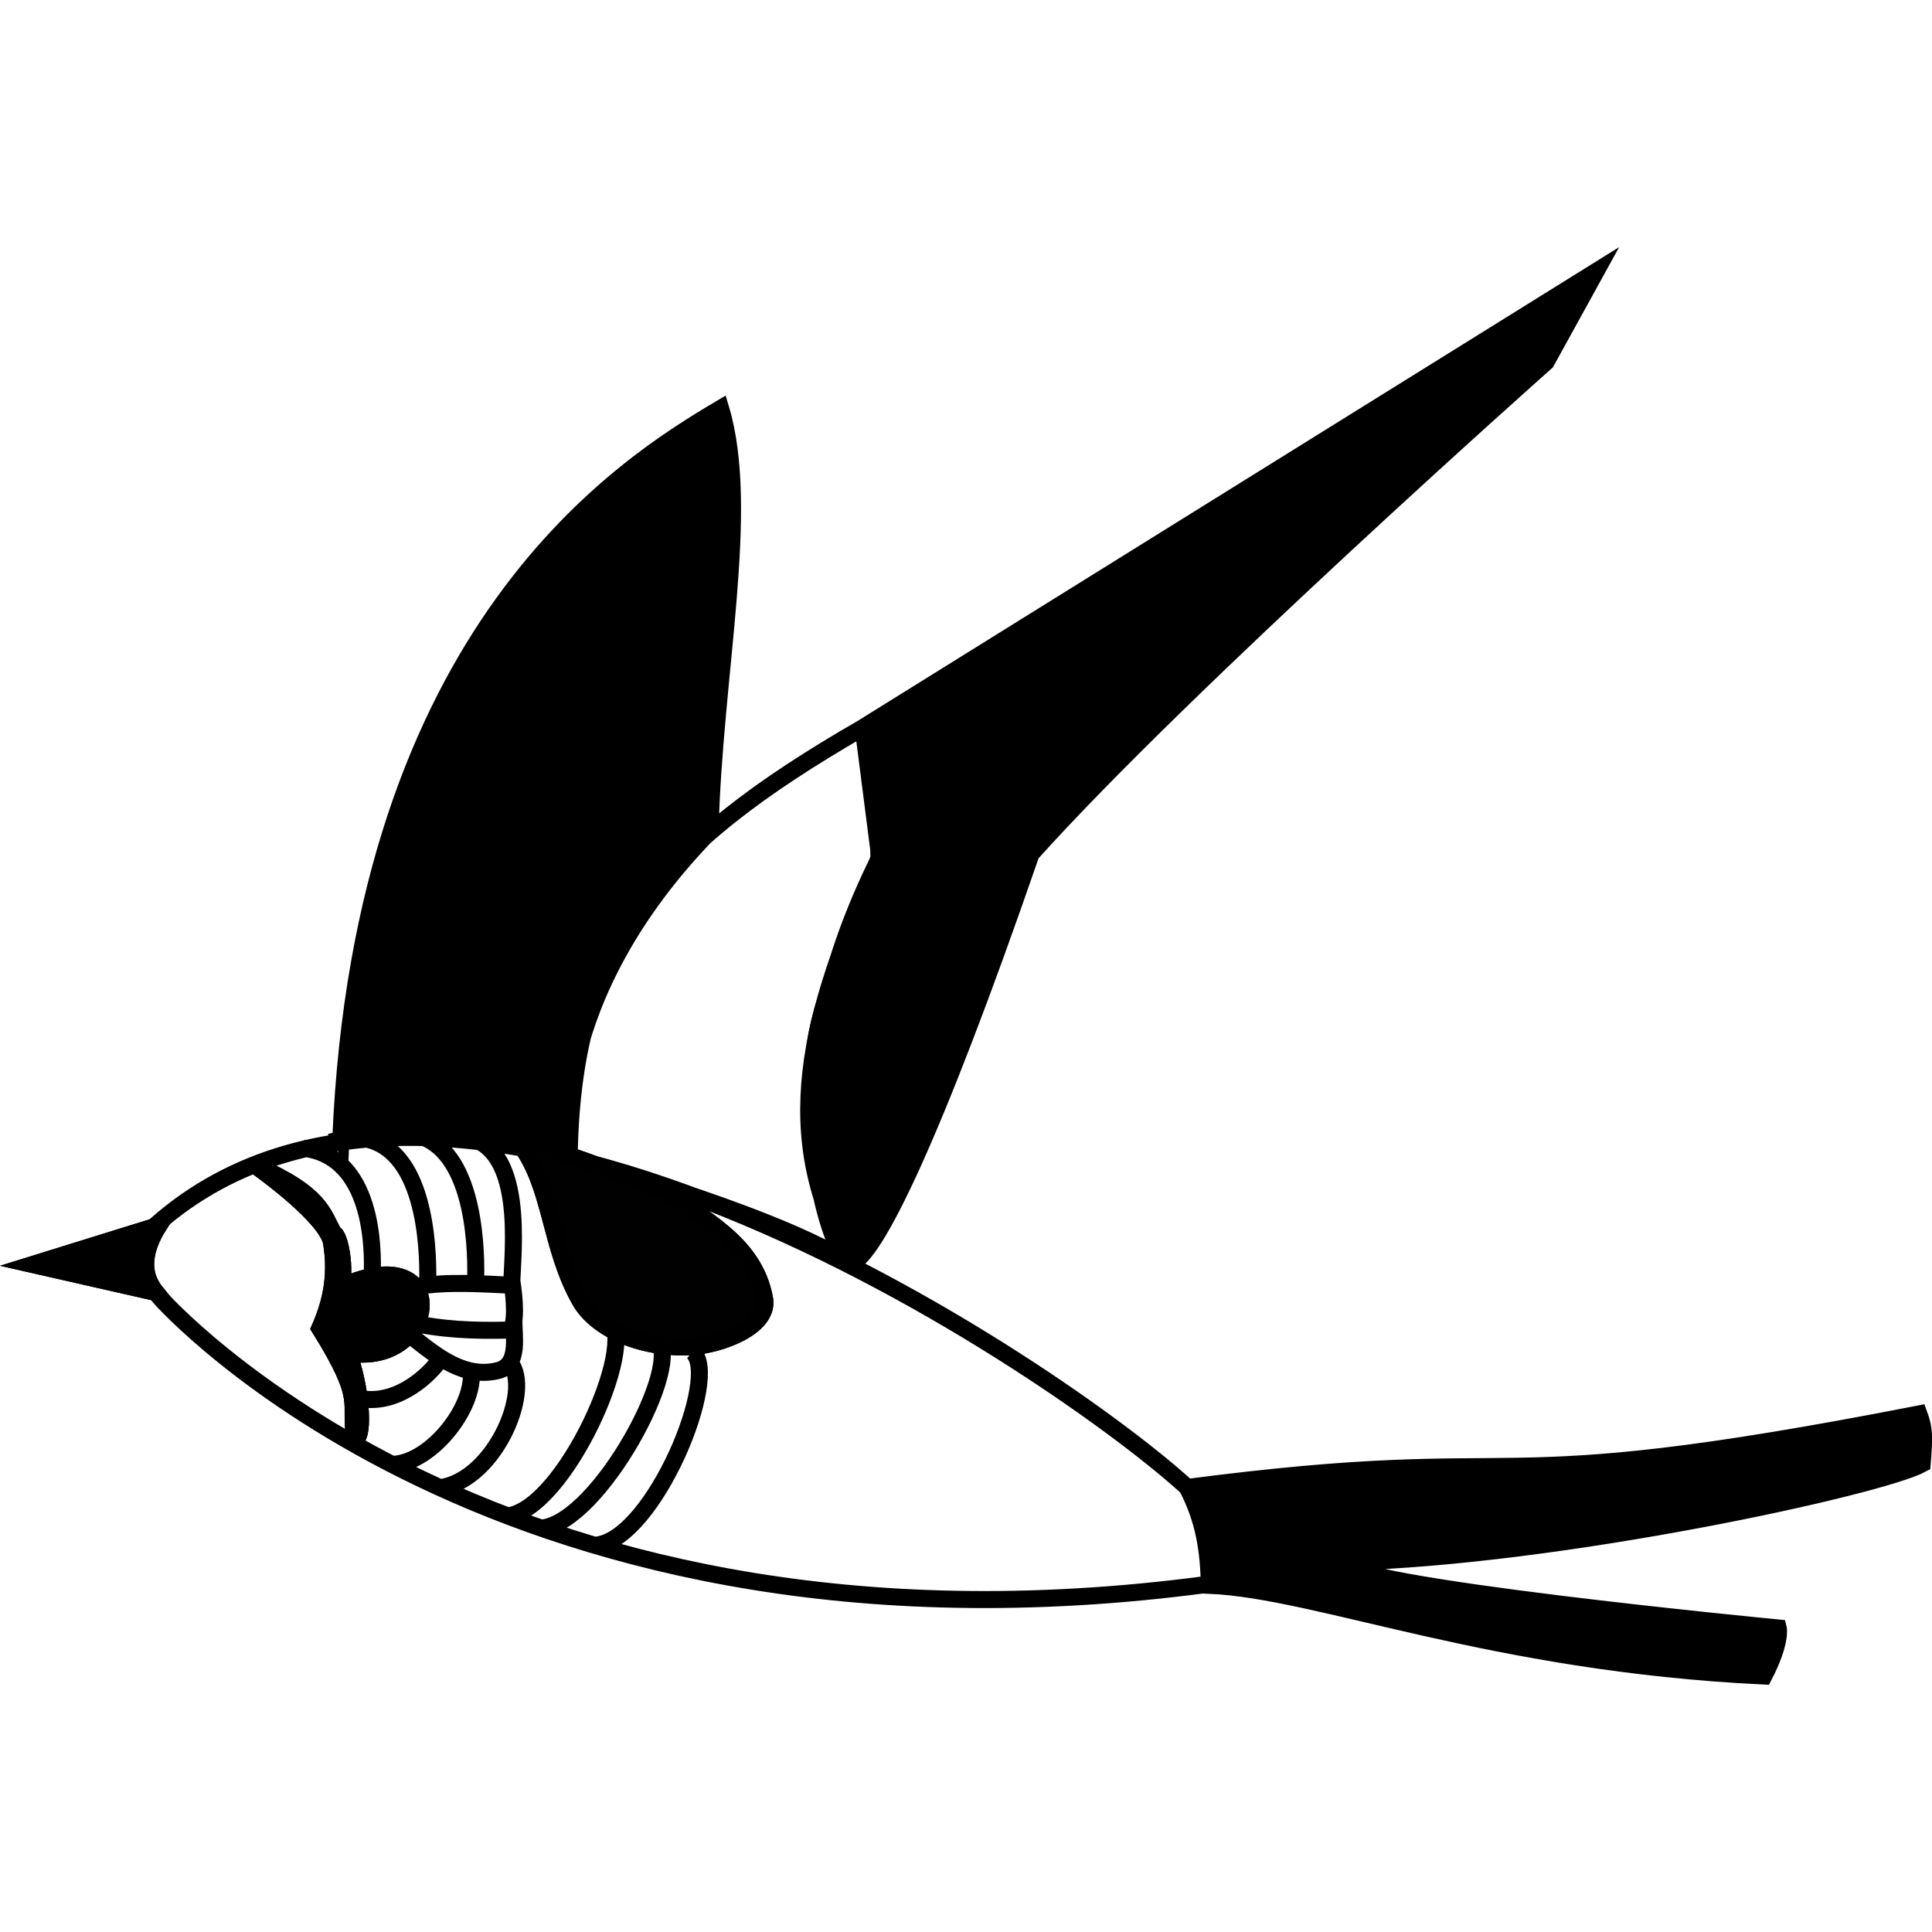
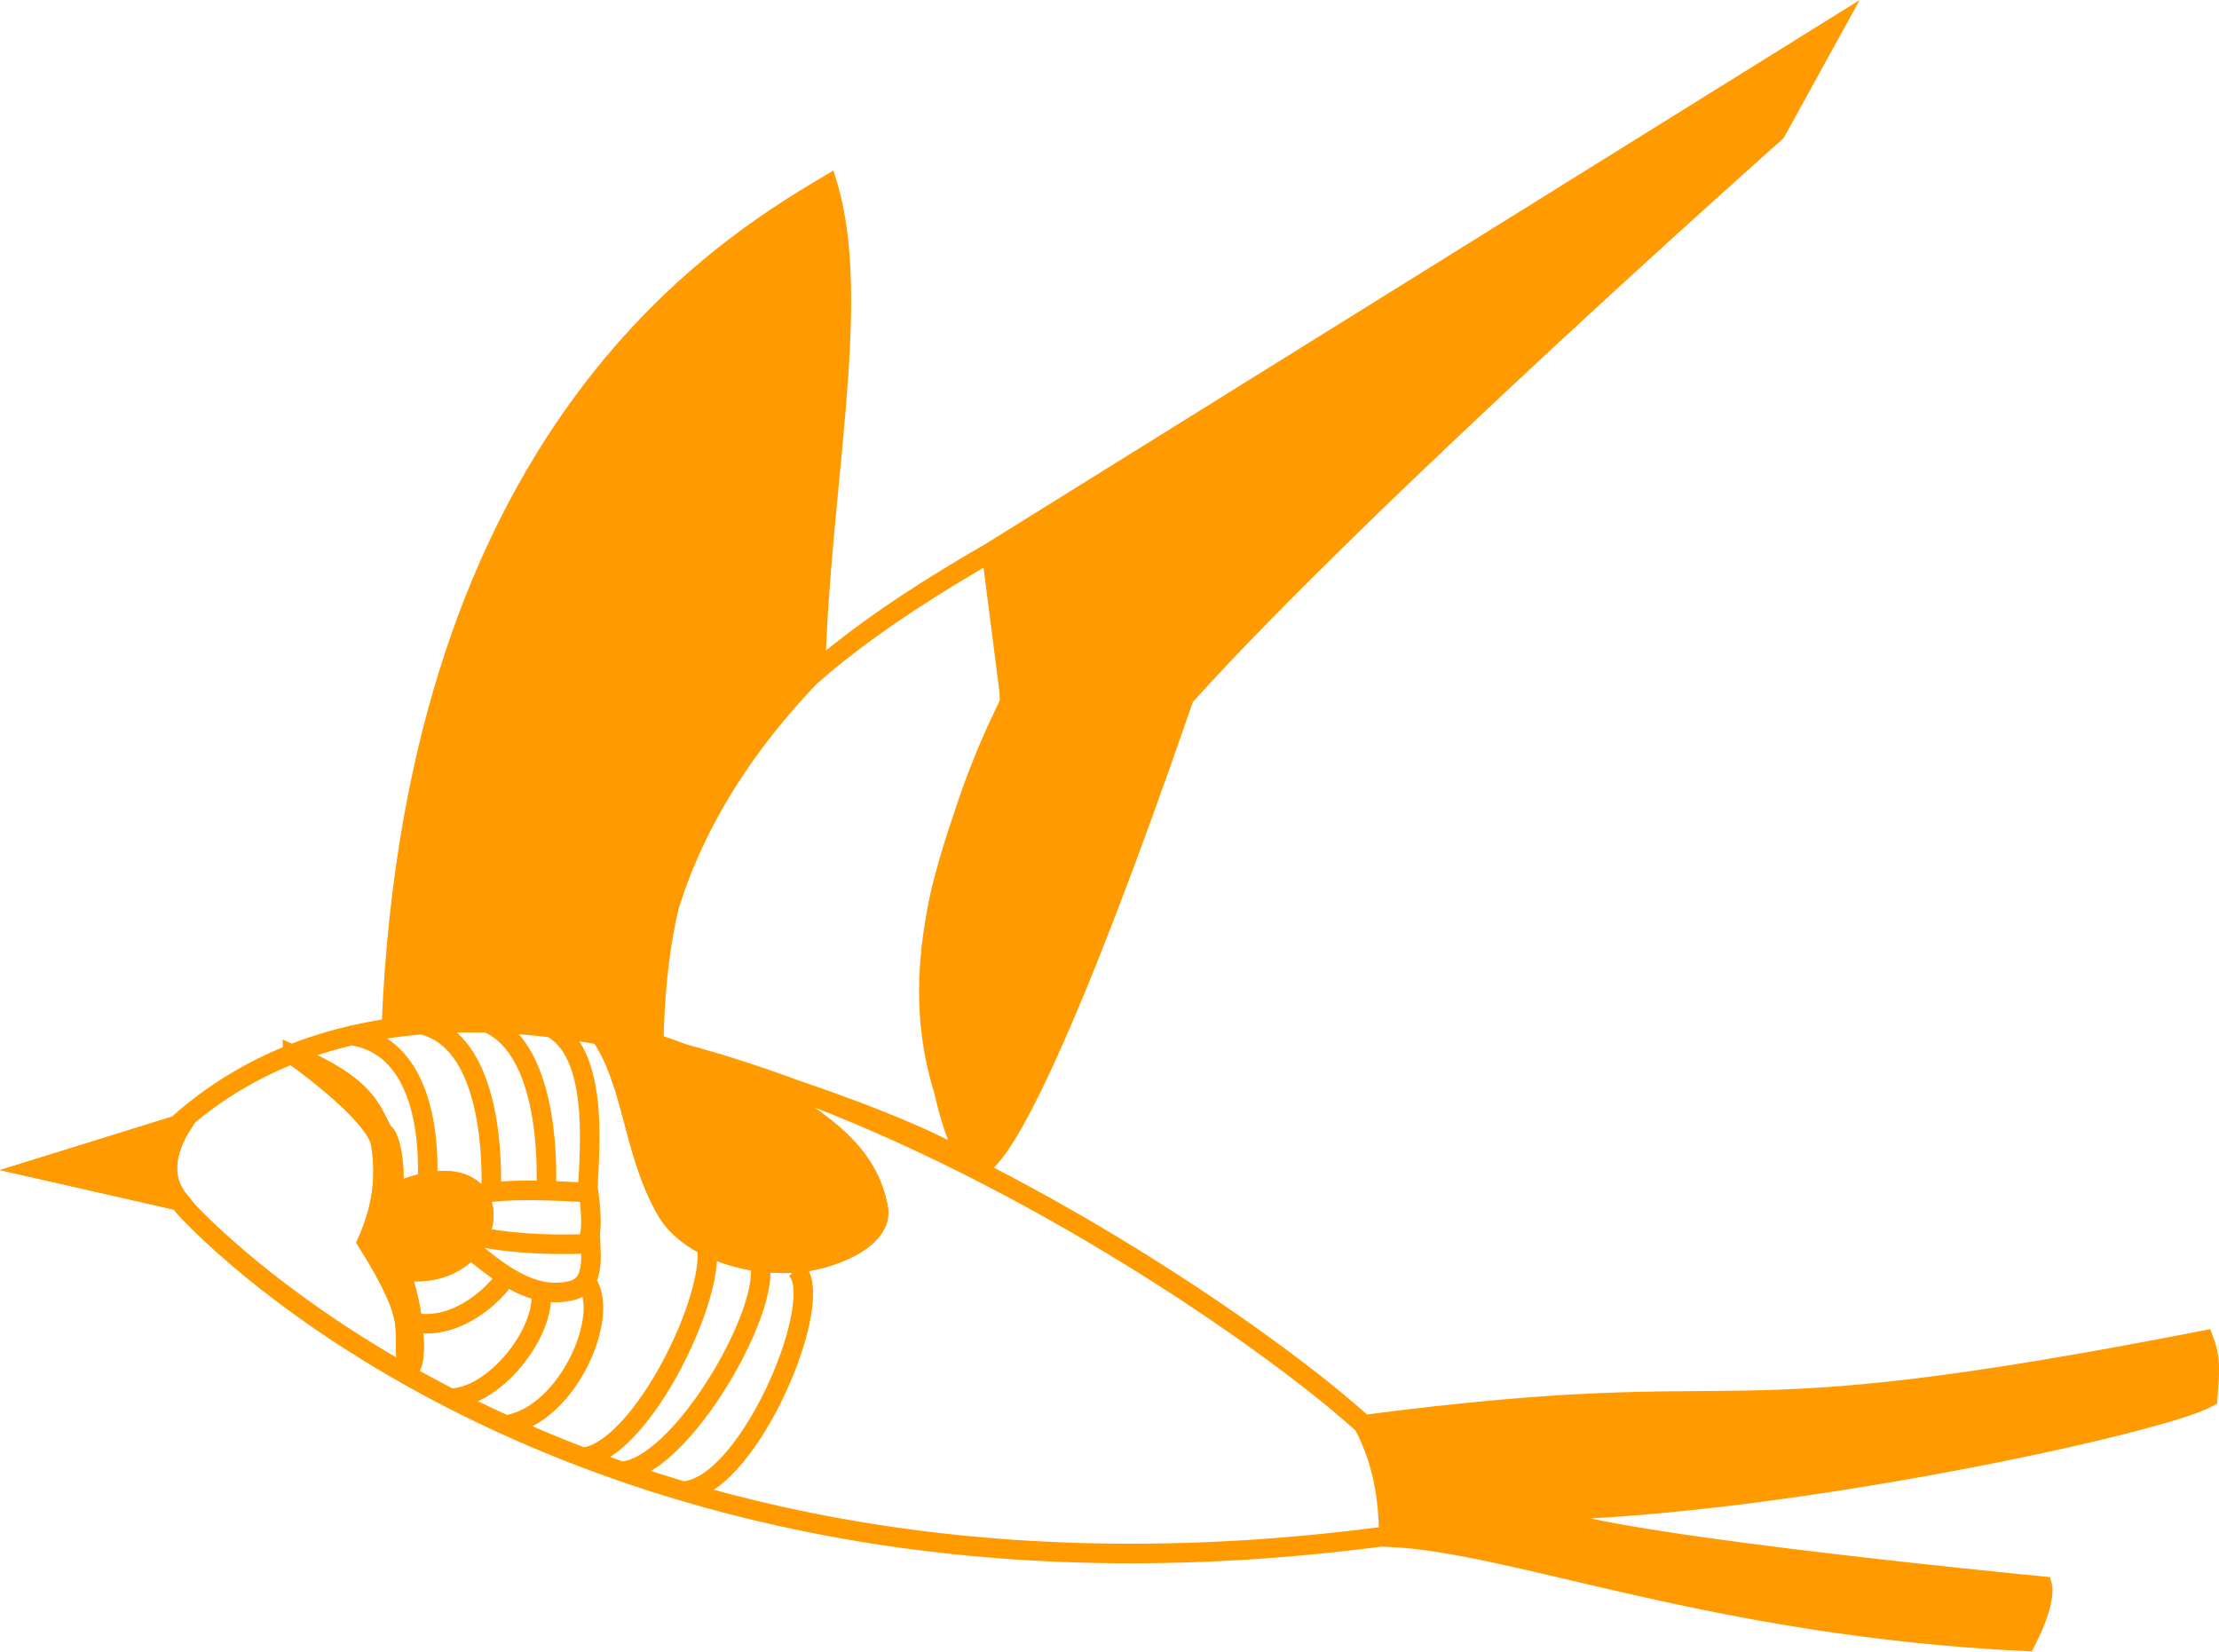
- <svg xmlns="http://www.w3.org/2000/svg" width="24" height="24" version="1.1" viewBox="0 0 540.83 402.46" xml:space="preserve">
-   <g transform="translate(90.29 97.772)">
-     <path d="m69.044 157.08s54.526 15.042 76.676 28.382c-6.566-12.698-19.214-53.285 10.268-112.4l-4.658-36.349c-57.927 33.365-81.473 61.29-82.287 120.37zm-114.84 18.964c-4.417 6.987-5.144 13.525-0.825 18.813l-34.492-7.841zm101.33-22.351c8.713 11.999 8.062 28.473 16.532 43.397 4.793 8.446 18.119 13.723 31.256 12.916 8.252-0.507 21.85-5.584 20.407-13.432-2.915-15.854-17.406-22.127-28.415-30.74-14.329-4.266-26.744-11.108-39.781-12.141zm21.311 111.85c15.935-1.99 34.761-47.413 26.736-54.117m-41.976 49.338c15.935-1.99 39.927-46.38 31.902-53.084m-41.718 49.726c15.935-1.99 36.569-48.188 28.544-54.892m-47.659 47.013c15.935-1.99 27.012-29.202 18.986-35.906m-32.806 29.319c10.665 0.543 24.073-15.637 22.732-26.477m-29.706 8.266c9.707 1.028 18.16-6.832 21.182-11.366m-7.75-5.941c6.764 5.415 14.539 11.586 23.765 9.299 6.404-1.587 4.279-10.158 4.521-14.466m-14.53-51.147c17.981 2.093 14.08 32.247 13.884 41.847m-28.867-42.622c17.981 2.093 18.988 30.568 18.792 40.168m-32.225-38.877c17.981 2.093 18.988 30.31 18.792 39.91m23.522-0.117c0.844 5.471 1.368 12.017-0.494 14.443m-25.077-2.022c9.553 1.747 18.526 1.756 27.399 1.461m-28.86-12.055c9.138-1.554 18.662-0.79 28.129-0.365m-59.426-38.413c17.981 2.093 19.505 24.369 19.309 33.969m-32.945-29.253c10.691 7.663 20.691 16.679 21.511 21.688 1.564 9.558-0.242 17.055-3.29 24.006 13.089 21 7.912 20.395 9.882 31.066 2.873-0.821 1.422-15.837-1.978-24.192 22.343 3.807 28.364-24.163 8.303-21.637-2.899 0.365-6.343 1.367-10.362 3.194 1.562-4.683-0.209-14.71-1.93-14.956-3.06-5.462-3.47-11.107-22.137-19.17zm261.05 90.251c101.12-13.198 77.961 4.209 204.83-20.571 1.56 4.181 1.502 6.461 0.907 13.974-11.502 6.331-101.89 26.093-161.8 27.508-2.054 6.581 121.51 18.427 121.51 18.427s0.992 3.782-4.011 13.453c-76.828-3.709-124.5-24.087-155.23-25.409-0.24-9.858-1.393-18.072-6.2-27.381zm-290.62-71.718c85.287-79.663 262.82 44.4 292.93 73.878 3.102 10.33 3.131 10.085 8.266 24.282-202.82 29.044-298.1-79.561-298.1-79.561-4.96-5.652-5.537-12.034-3.1-18.599zm199.94-141.04 205.1-127.61-13.949 25.315s-101.42 90.02-144.18 137.69c-27.85 80.733-43.986 112.74-50.357 114.57-20.655-35.723-12.038-68.989 7.775-113.28-0.104-12.314-4.391-36.681-4.391-36.681zm-146.26 115.29c5.995-143.21 79.733-188.81 106.33-204.59 8.508 28.235-1.872 74.05-2.961 118.36-46.147 47.19-39.8 90.222-39.8 90.222-16.246-3.041-43.224-9.711-63.572-3.996z" fill="none" stroke="#000" stroke-width="4.765" />
-     <g>
-       <g stroke-width=".265">
-         <path d="m5.114 151.97c5.995-143.21 79.733-188.81 106.33-204.59 8.508 28.235-1.872 74.05-2.961 118.36-46.147 47.19-39.8 90.222-39.8 90.222-16.246-3.041-43.224-9.711-63.572-3.996z" />
-         <path d="m151.37 36.681 205.1-127.61-13.949 25.315s-101.42 90.02-144.18 137.69c-27.85 80.733-33.441 88.705-48.877 115.94-25.336-61.039-13.518-70.364 6.296-114.66-0.104-12.314-4.391-36.681-4.391-36.681z" />
-         <path d="m243.33 251.08c101.12-13.198 76.683 2.565 203.55-22.215 1.56 4.181 1.502 6.461 0.907 13.974-11.502 6.331-101.89 26.093-161.8 27.508-2.054 6.581 121.51 18.427 121.51 18.427s0.992 3.782-4.011 13.453c-76.828-3.709-123.22-22.443-153.96-23.765z" />
-       </g>
-       <path d="m-18.996 159.19c10.691 7.663 20.691 16.679 21.511 21.688 1.564 9.558-0.242 17.055-3.29 24.006 13.089 21 7.912 20.395 9.882 31.066 2.873-0.821 1.422-15.837-1.978-24.192 22.343 3.807 28.364-24.163 8.303-21.637-2.899 0.365-6.343 1.367-10.362 3.194 1.562-4.683-0.209-14.71-1.93-14.956-3.06-5.462-3.47-11.107-22.137-19.17z" stroke="#000" stroke-width="4.765" />
+ <svg xmlns="http://www.w3.org/2000/svg" width="540.827mm" height="402.455mm" viewBox="0 0 540.827 402.455" version="1.1" id="svg1" xml:space="preserve">
+   <defs id="defs1" />
+   <g id="g141" style="display:inline" transform="translate(90.28977,97.77225)">
+     <g id="g1">
+       <path id="path27" style="display:inline;opacity:1;fill:none;fill-opacity:1;stroke:#ff9b00;stroke-width:4.765;stroke-dasharray:none;stroke-opacity:1" d="m 69.044,157.085 c 0,0 54.526,15.042 76.676,28.382 -6.566,-12.698 -19.214,-53.285 10.268,-112.404 L 151.331,36.714 C 93.404,70.079 69.859,98.004 69.044,157.085 Z m -114.839,18.964 c -4.417,6.987 -5.144,13.525 -0.825,18.813 l -34.492,-7.841 z m 101.333,-22.351 c 8.713,11.999 8.062,28.473 16.532,43.397 4.793,8.446 18.119,13.723 31.256,12.916 8.252,-0.507 21.85,-5.584 20.407,-13.432 -2.915,-15.854 -17.406,-22.127 -28.415,-30.74 -14.329,-4.266 -26.744,-11.108 -39.781,-12.141 z m 21.311,111.851 c 15.935,-1.99 34.761,-47.413 26.736,-54.117 m -41.976,49.338 C 77.543,258.78 101.536,214.39 93.51,207.686 M 51.792,257.412 C 67.727,255.422 88.362,209.223 80.336,202.52 m -47.659,47.013 c 15.935,-1.99 27.012,-29.202 18.986,-35.906 M 18.857,242.946 c 10.665,0.543 24.073,-15.637 22.732,-26.477 m -29.706,8.266 c 9.706,1.028 18.16,-6.832 21.182,-11.366 m -7.749,-5.941 c 6.764,5.415 14.539,11.586 23.765,9.299 6.404,-1.587 4.279,-10.158 4.521,-14.466 m -14.53,-51.147 c 17.981,2.093 14.08,32.247 13.884,41.847 M 24.088,150.34 c 17.981,2.093 18.988,30.568 18.792,40.168 m -32.225,-38.877 c 17.981,2.093 18.988,30.31 18.792,39.91 m 23.522,-0.117 c 0.844,5.471 1.368,12.017 -0.494,14.443 m -25.077,-2.022 c 9.553,1.747 18.526,1.756 27.399,1.461 M 25.937,193.251 c 9.138,-1.554 18.662,-0.79 28.129,-0.365 M -5.36,154.473 c 17.981,2.093 19.505,24.369 19.309,33.969 m -32.945,-29.253 c 10.691,7.663 20.691,16.679 21.511,21.688 1.564,9.558 -0.242,17.055 -3.29,24.006 13.089,21 7.912,20.395 9.882,31.066 2.873,-0.821 1.422,-15.837 -1.978,-24.192 22.343,3.807 28.364,-24.163 8.303,-21.637 -2.899,0.365 -6.343,1.367 -10.362,3.194 C 6.632,188.631 4.861,178.604 3.14,178.358 0.081,172.896 -0.329,167.251 -18.996,159.188 Z M 242.055,249.439 c 101.121,-13.198 77.961,4.209 204.831,-20.571 1.56,4.181 1.502,6.461 0.907,13.974 -11.502,6.331 -101.888,26.093 -161.804,27.508 -2.054,6.581 121.511,18.427 121.511,18.427 0,0 0.992,3.782 -4.011,13.453 -76.828,-3.709 -124.496,-24.087 -155.235,-25.409 -0.24,-9.858 -1.393,-18.072 -6.2,-27.381 z M -48.563,177.721 c 85.287,-79.663 262.82,44.4 292.93,73.878 3.102,10.33 3.131,10.085 8.266,24.282 -202.819,29.044 -298.096,-79.561 -298.096,-79.561 -4.96,-5.652 -5.537,-12.034 -3.1,-18.599 z M 151.373,36.681 356.476,-90.927 342.527,-65.612 c 0,0 -101.425,90.02 -144.181,137.688 C 170.496,152.809 154.36,184.813 147.989,186.642 127.334,150.919 135.951,117.653 155.764,73.362 155.66,61.048 151.373,36.681 151.373,36.681 Z M 5.114,151.97 C 11.11,8.76 84.848,-36.843 111.447,-52.62 c 8.508,28.235 -1.872,74.05 -2.96,118.365 -46.147,47.19 -39.8,90.222 -39.8,90.222 -16.246,-3.041 -43.224,-9.711 -63.572,-3.996 z" />
+       <path id="path120" style="opacity:1;fill:#ff9b00;fill-opacity:1;stroke-width:0.265" d="M 5.114,151.97 C 11.11,8.76 84.848,-36.843 111.447,-52.62 c 8.508,28.235 -1.872,74.05 -2.96,118.365 -46.147,47.19 -39.8,90.222 -39.8,90.222 -16.246,-3.041 -43.224,-9.711 -63.572,-3.996 z" />
+       <path id="path121" style="display:inline;opacity:1;fill:#ff9b00;fill-opacity:1;stroke-width:0.265" d="m 151.373,36.681 205.103,-127.608 -13.949,25.315 c 0,0 -101.425,90.02 -144.181,137.688 -27.85,80.733 -33.441,88.705 -48.877,115.941 -25.336,-61.039 -13.518,-70.364 6.296,-114.655 -0.104,-12.314 -4.391,-36.681 -4.391,-36.681 z" />
+       <path id="path123" style="opacity:1;fill:#ff9b00;fill-opacity:1;stroke-width:0.265" d="m 243.333,251.083 c 101.121,-13.198 76.683,2.565 203.553,-22.215 1.56,4.181 1.502,6.461 0.907,13.974 -11.502,6.331 -101.888,26.093 -161.804,27.508 -2.054,6.581 121.511,18.427 121.511,18.427 0,0 0.992,3.782 -4.011,13.453 -76.828,-3.709 -123.218,-22.443 -153.956,-23.765 z" />
+       <path style="display:inline;opacity:1;fill:#ff9b00;fill-opacity:1;stroke:#ff9b00;stroke-width:4.765;stroke-dasharray:none;stroke-opacity:1" d="m -18.996,159.188 c 10.691,7.663 20.691,16.679 21.511,21.688 1.564,9.558 -0.242,17.055 -3.29,24.006 13.089,21 7.912,20.395 9.882,31.066 2.873,-0.821 1.422,-15.837 -1.978,-24.192 22.343,3.807 28.364,-24.163 8.303,-21.637 -2.899,0.365 -6.343,1.367 -10.362,3.194 C 6.632,188.631 4.861,178.604 3.14,178.358 0.081,172.896 -0.329,167.251 -18.996,159.188 Z" id="path124" />
+       <path style="display:inline;opacity:1;fill:#ff9b00;fill-opacity:1;stroke:#ff9b00;stroke-width:4.765;stroke-dasharray:none;stroke-opacity:1" d="m 55.538,153.698 c 8.713,11.999 8.062,28.473 16.532,43.397 4.793,8.446 18.119,13.723 31.256,12.916 8.252,-0.507 21.85,-5.584 20.407,-13.432 -2.915,-15.854 -17.406,-22.127 -28.415,-30.74 -14.329,-4.266 -26.744,-11.108 -39.781,-12.141 z" id="path139" />
+       <path style="display:inline;opacity:1;fill:#ff9b00;fill-opacity:1;stroke:#ff9b00;stroke-width:4.765;stroke-dasharray:none;stroke-opacity:1" d="m -45.795,176.049 c -4.417,6.987 -5.144,13.525 -0.825,18.813 l -34.492,-7.841 z" id="path140" />
    </g>
-     <path d="m55.538 153.7c8.713 11.999 8.062 28.473 16.532 43.397 4.793 8.446 18.119 13.723 31.256 12.916 8.252-0.507 21.85-5.584 20.407-13.432-2.915-15.854-17.406-22.127-28.415-30.74-14.329-4.266-26.744-11.108-39.781-12.141z" fill="#010101" stroke="#000" stroke-width="4.765" />
-     <path d="m-45.795 176.05c-4.417 6.987-5.144 13.525-0.825 18.813l-34.492-7.841z" stroke="#000" stroke-width="4.765" />
  </g>
</svg>
